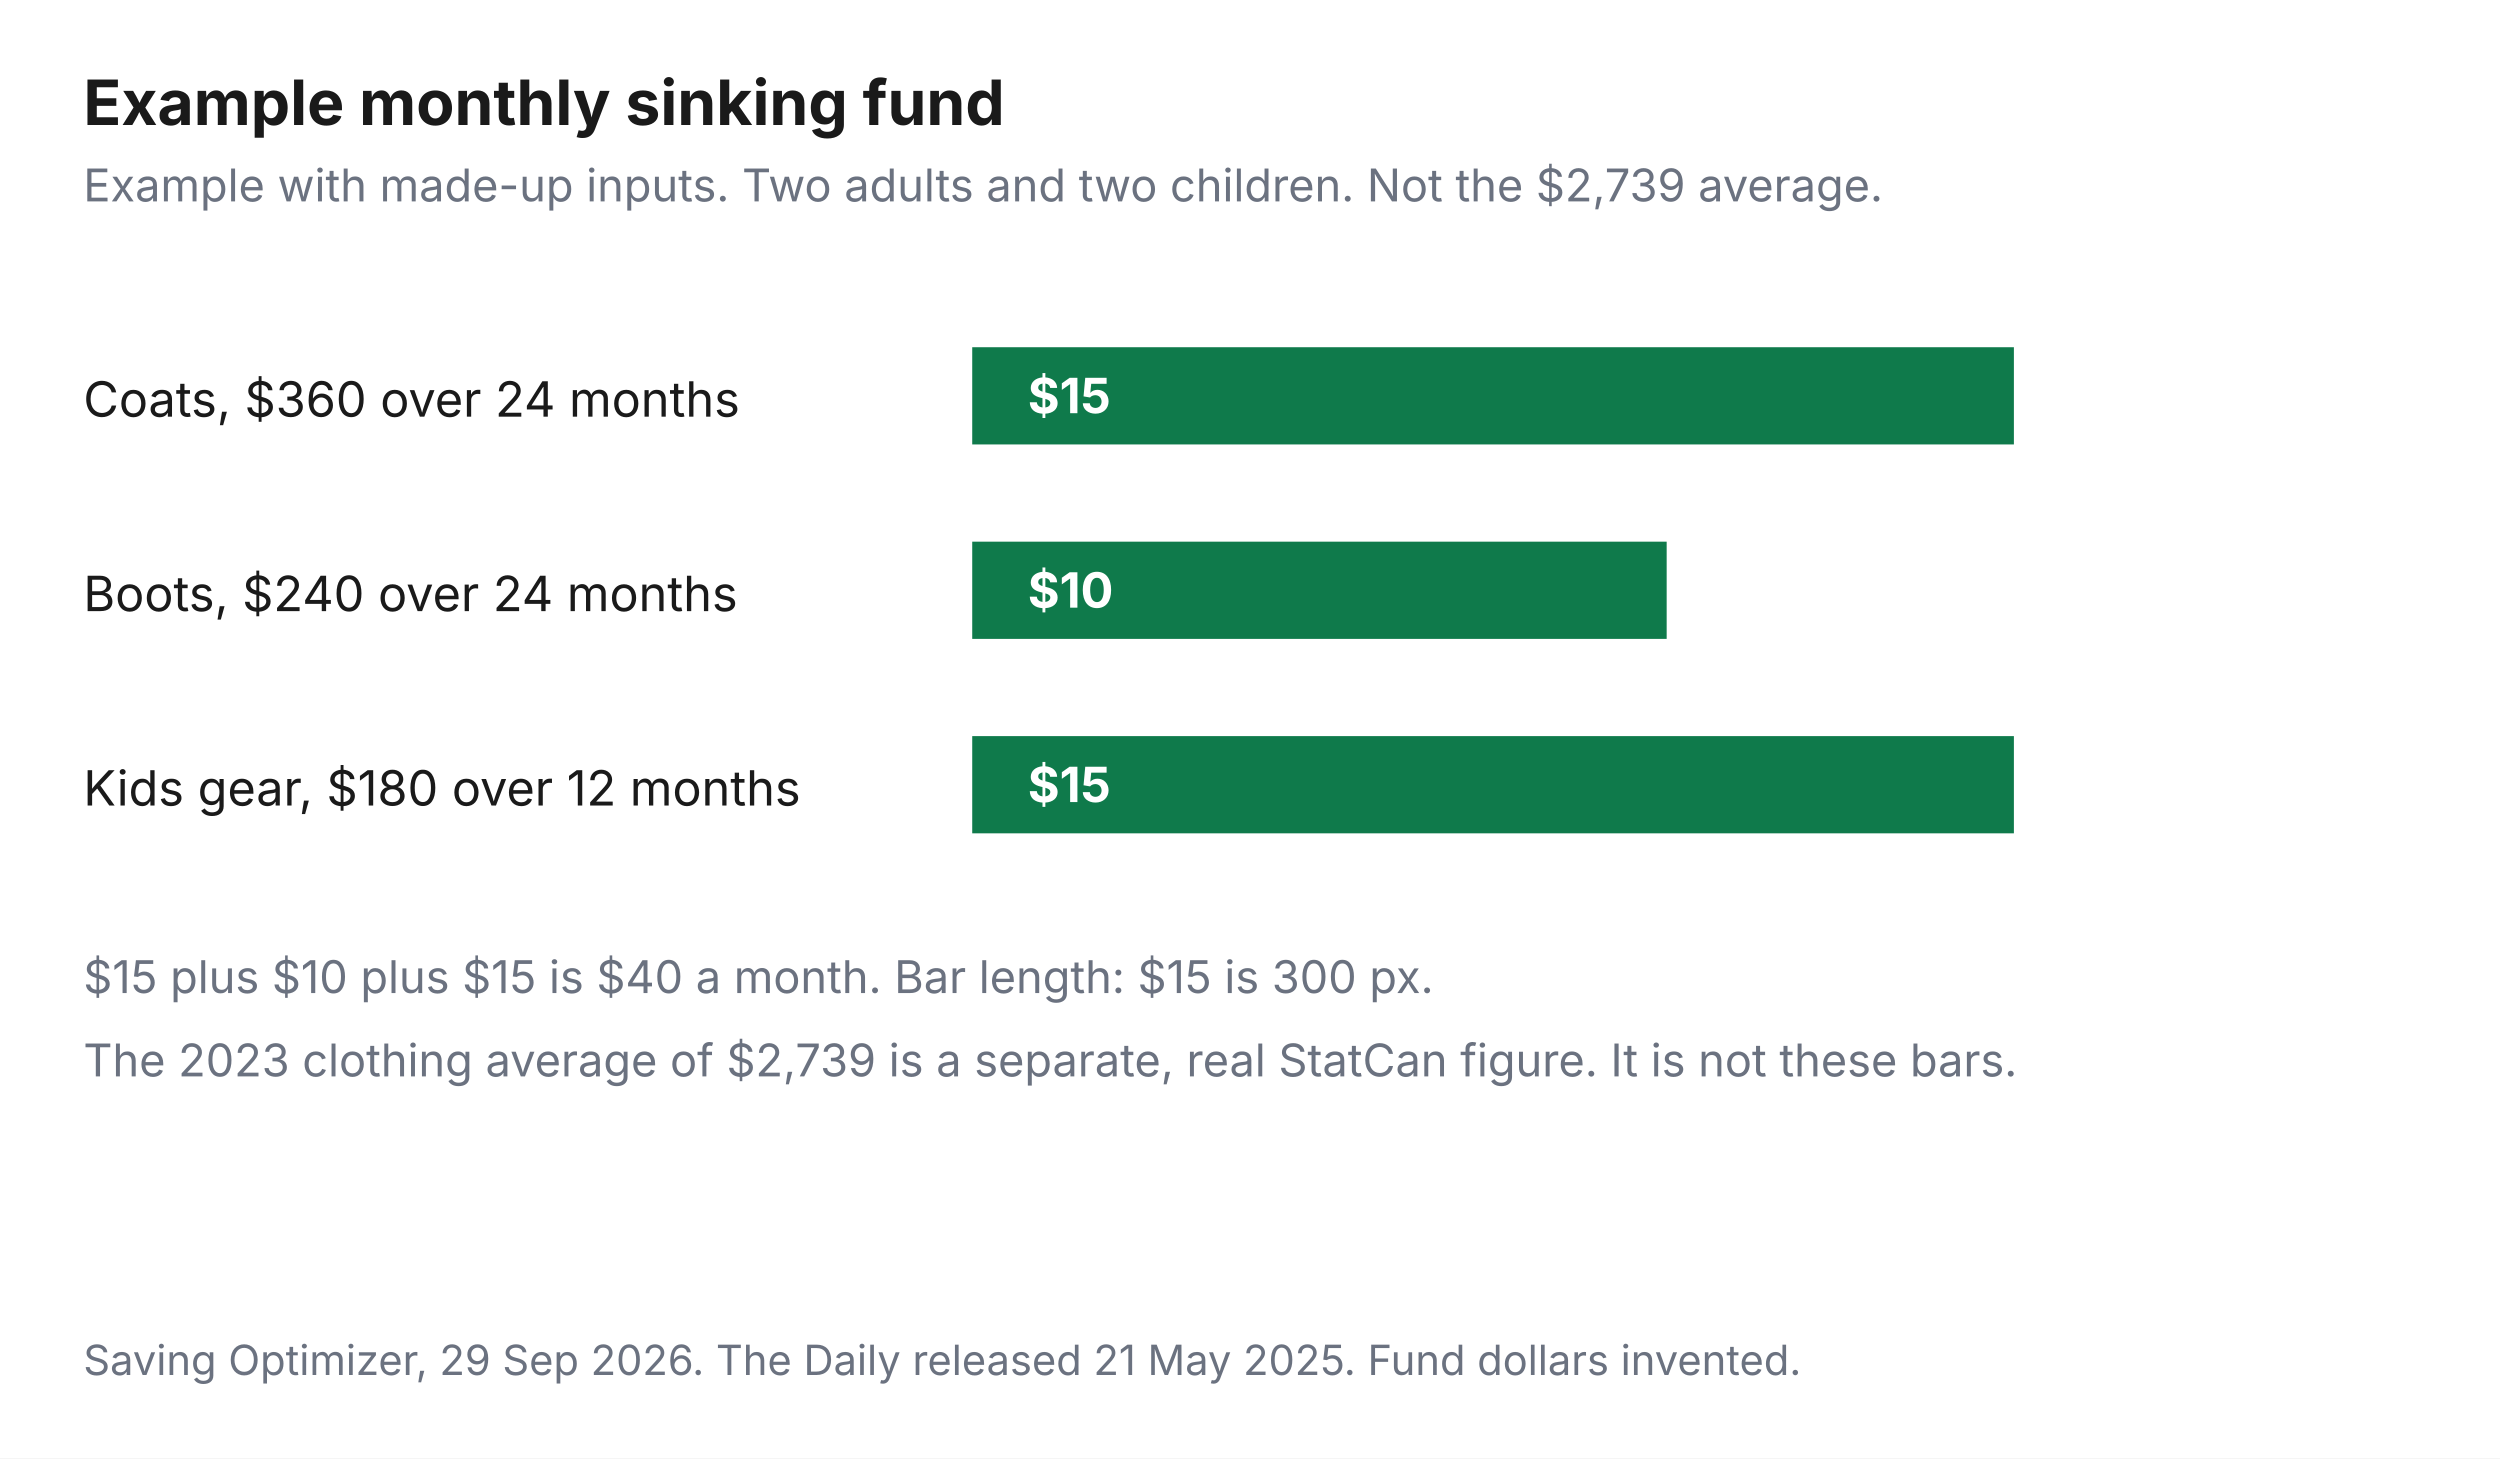
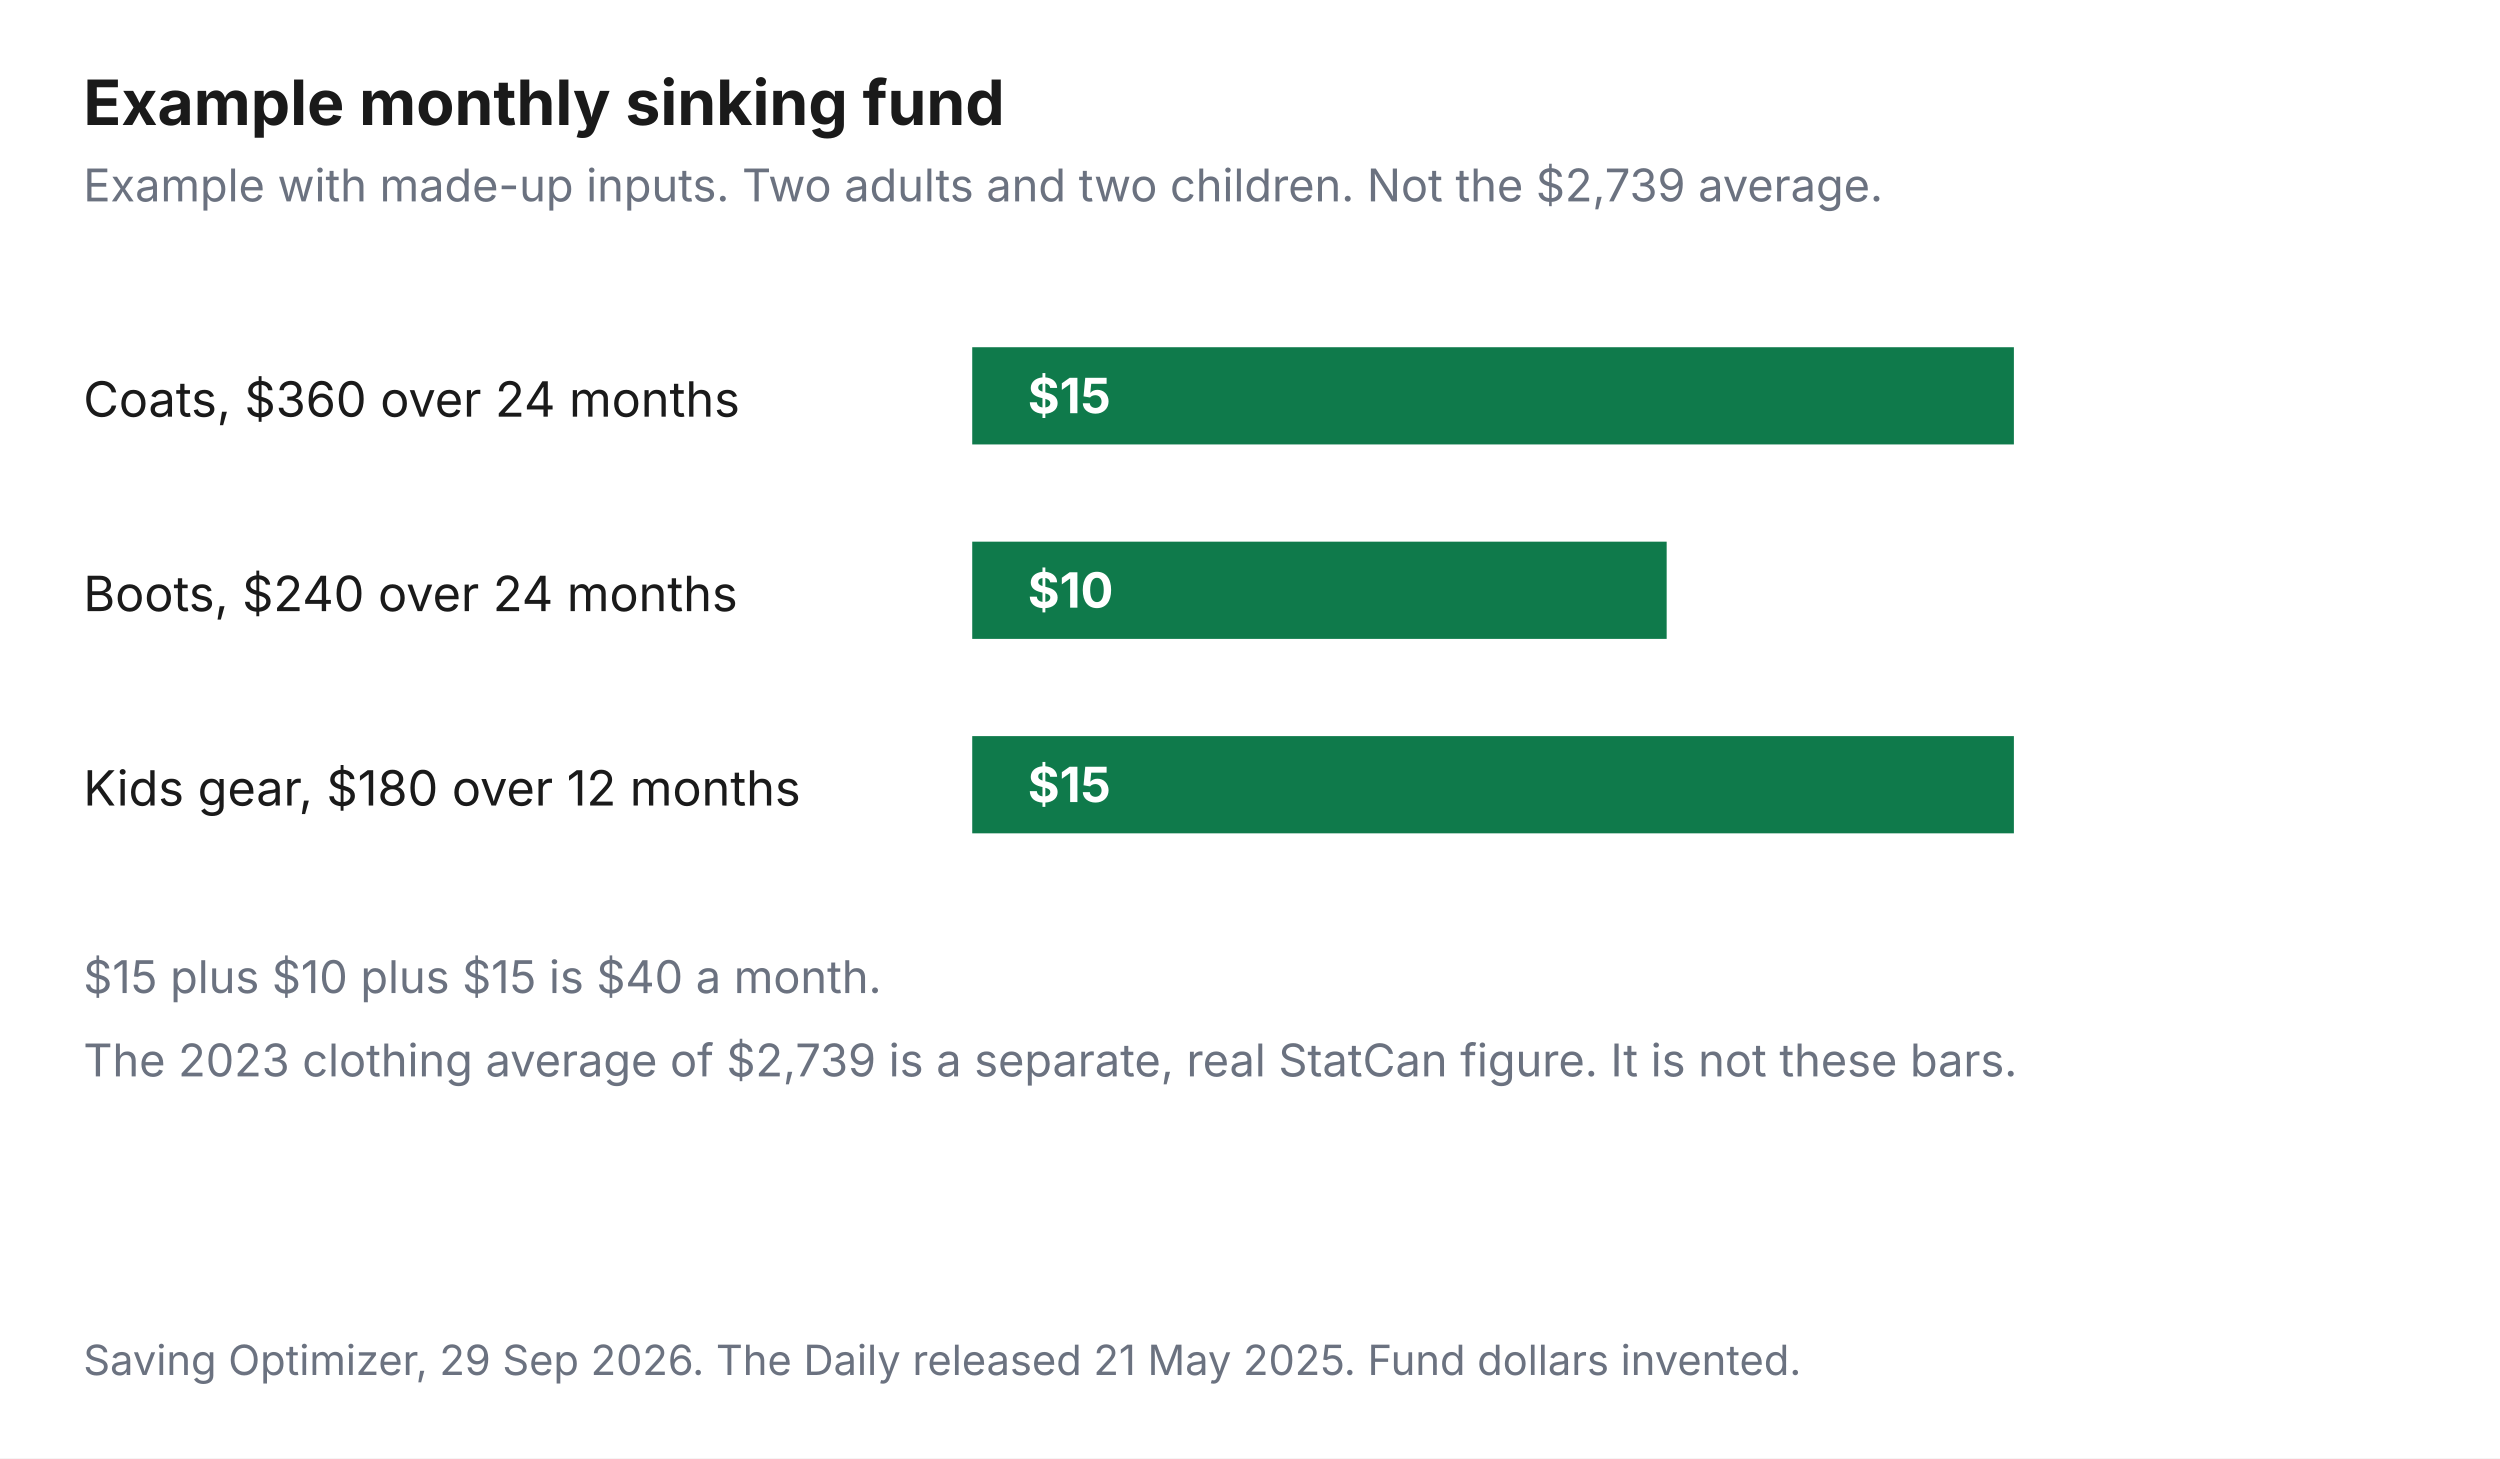
<svg xmlns="http://www.w3.org/2000/svg" viewBox="0 0 720 420" role="img">
  <rect width="720" height="420" fill="#FFFFFF" />
  <text x="24" y="36" font-family="Inter, Arial, sans-serif" font-size="18" font-weight="700" fill="#1A1A1A">Example monthly sinking fund</text>
  <text x="24" y="58" font-family="Inter, Arial, sans-serif" font-size="13" fill="#6B7280">Example with made-up inputs. Two adults and two children. Not the $2,739 average.</text>
  <text x="24" y="120" font-family="Inter, Arial, sans-serif" font-size="14" fill="#1A1A1A">Coats, $360 over 24 months</text>
  <rect x="280" y="100" width="300" height="28" fill="#0F7A4B" />
  <text x="296" y="119" font-family="Inter, Arial, sans-serif" font-size="14" font-weight="700" fill="#FFFFFF">$15</text>
  <text x="24" y="176" font-family="Inter, Arial, sans-serif" font-size="14" fill="#1A1A1A">Boots, $240 over 24 months</text>
  <rect x="280" y="156" width="200" height="28" fill="#0F7A4B" />
  <text x="296" y="175" font-family="Inter, Arial, sans-serif" font-size="14" font-weight="700" fill="#FFFFFF">$10</text>
  <text x="24" y="232" font-family="Inter, Arial, sans-serif" font-size="14" fill="#1A1A1A">Kids gear, $180 over 12 months</text>
  <rect x="280" y="212" width="300" height="28" fill="#0F7A4B" />
  <text x="296" y="231" font-family="Inter, Arial, sans-serif" font-size="14" font-weight="700" fill="#FFFFFF">$15</text>
-   <text x="24" y="286" font-family="Inter, Arial, sans-serif" font-size="13" fill="#6B7280">$15 plus $10 plus $15 is $40 a month. Bar length: $15 is 300 px.</text>
+   <text x="24" y="286" font-family="Inter, Arial, sans-serif" font-size="13" fill="#6B7280">$15 plus $10 plus $15 is $40 a month. </text>
  <text x="24" y="310" font-family="Inter, Arial, sans-serif" font-size="13" fill="#6B7280">The 2023 clothing average of $2,739 is a separate, real StatCan figure. It is not these bars.</text>
  <text x="24" y="396" font-family="Inter, Arial, sans-serif" font-size="12" fill="#6B7280">Saving Optimizer, 29 Sep 2026. The Daily released 21 May 2025. Fund dollars invented.</text>
</svg>
